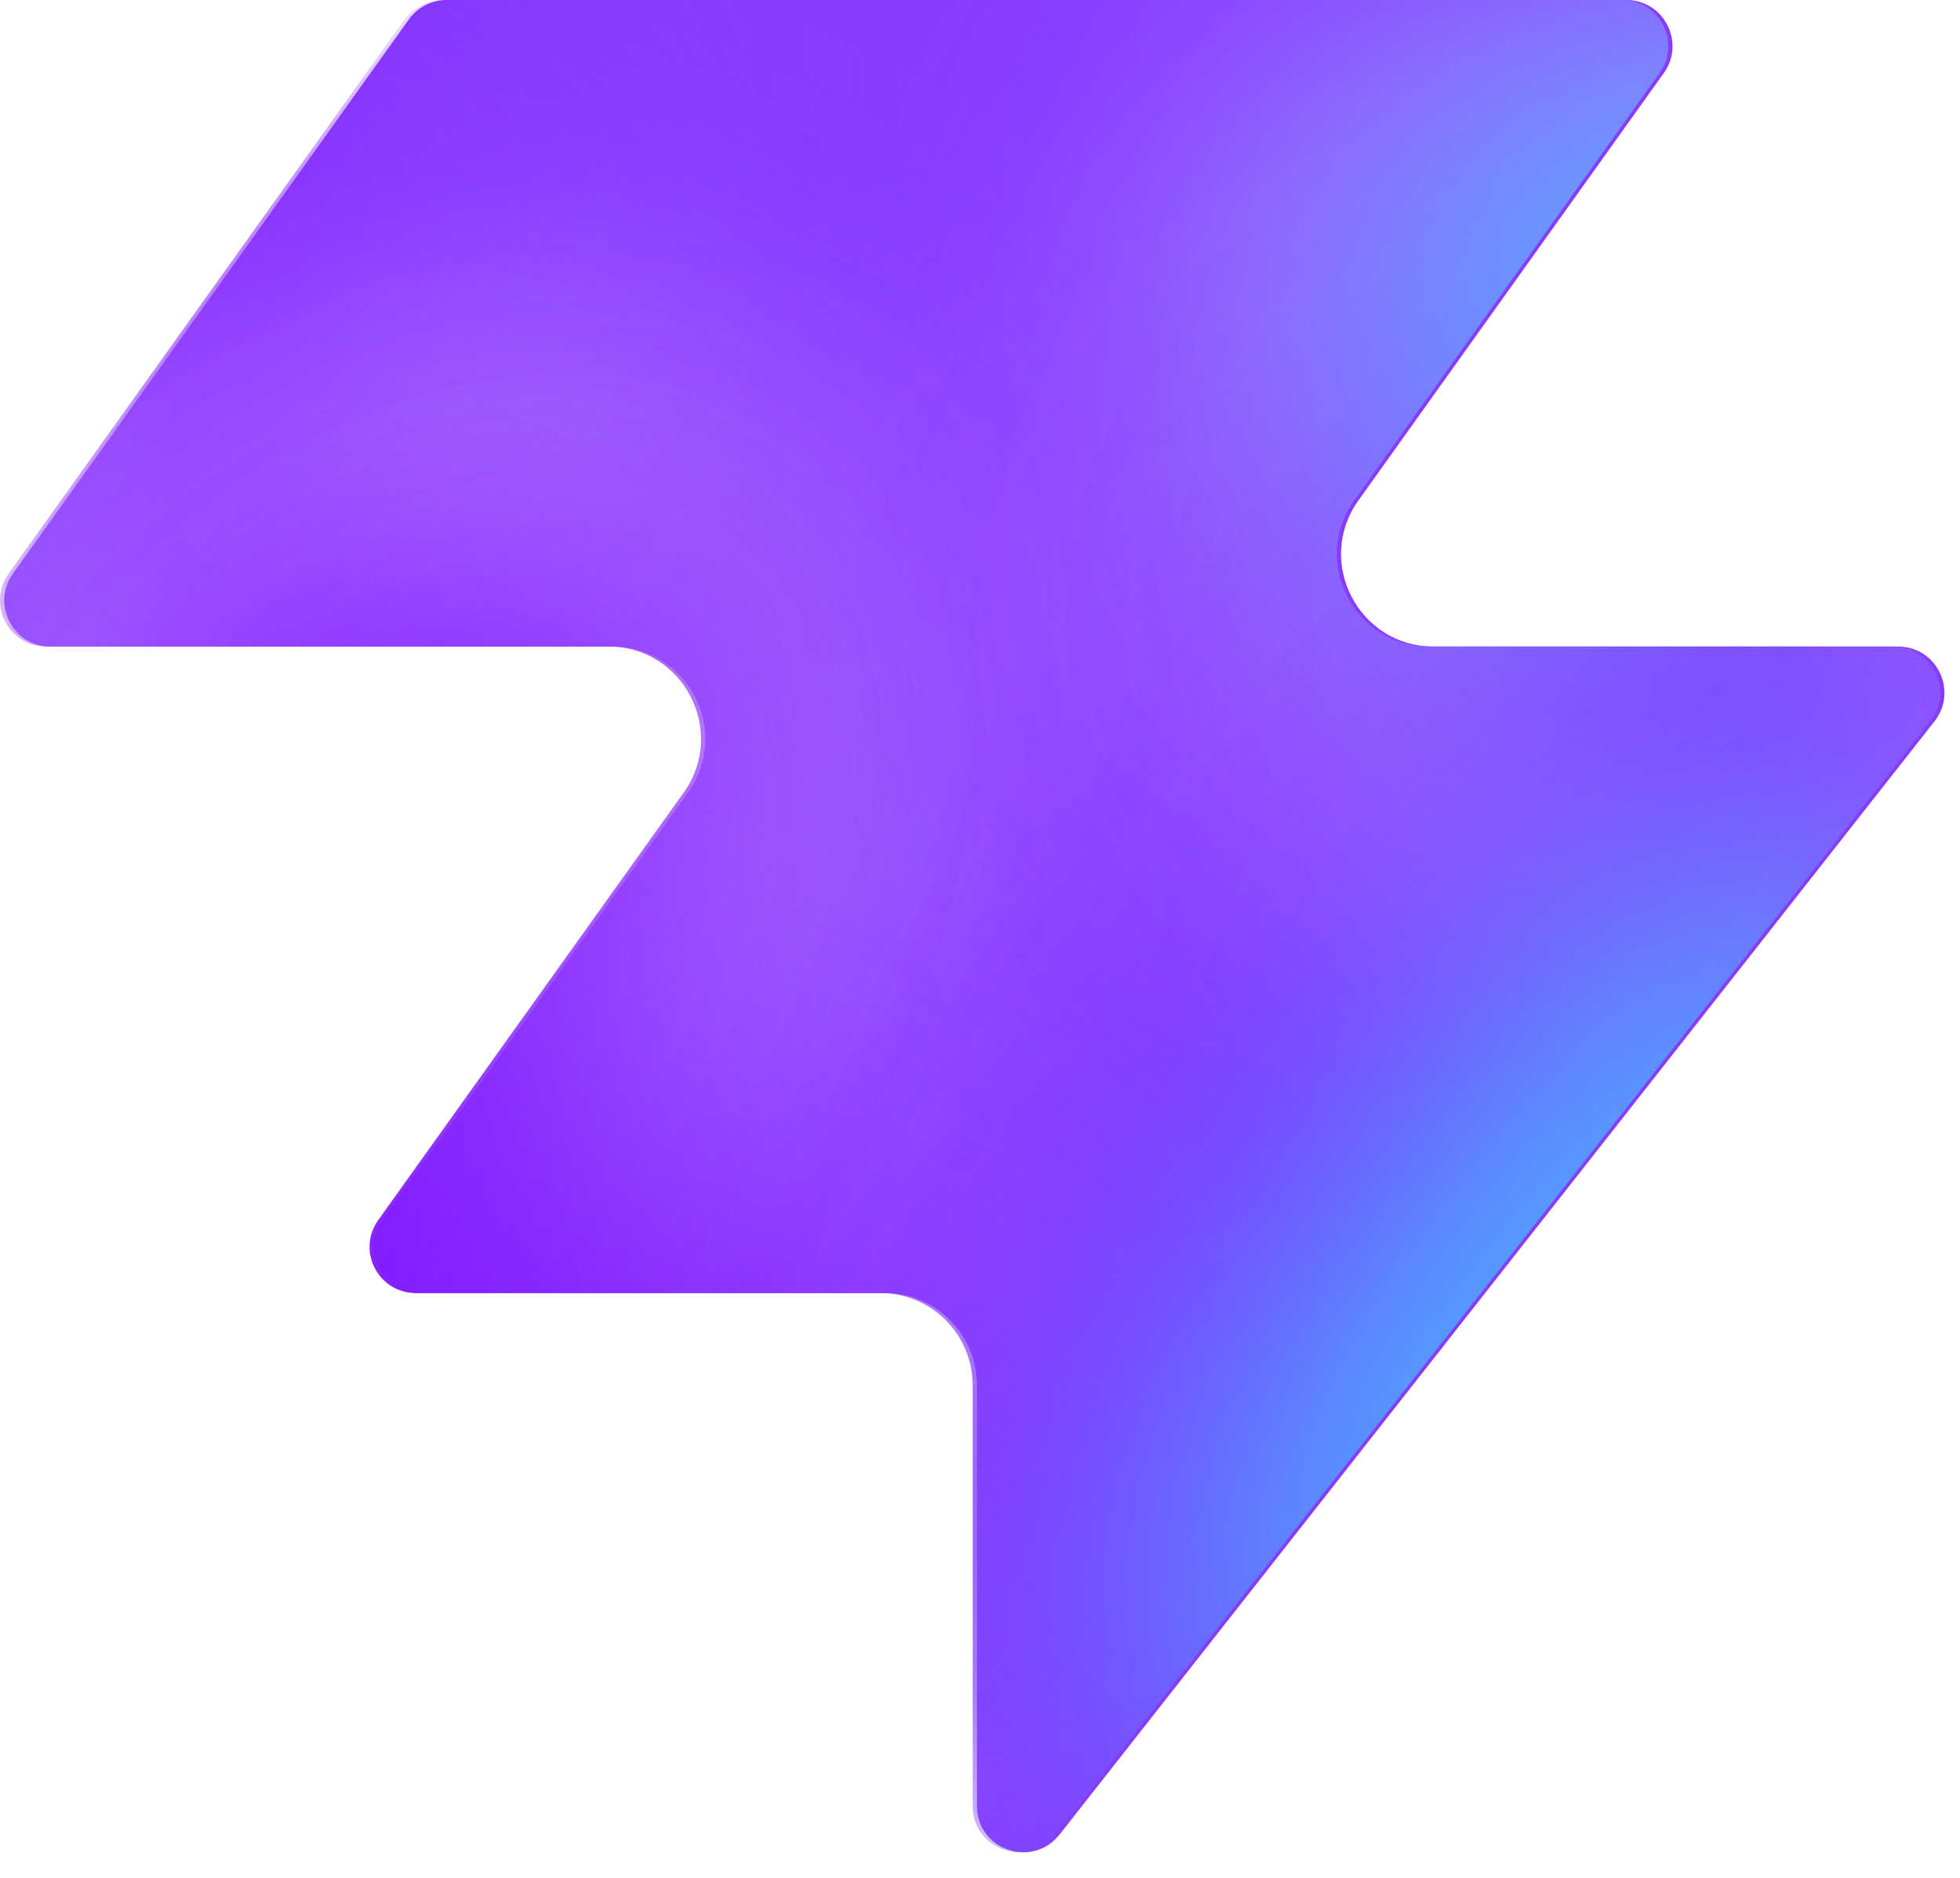
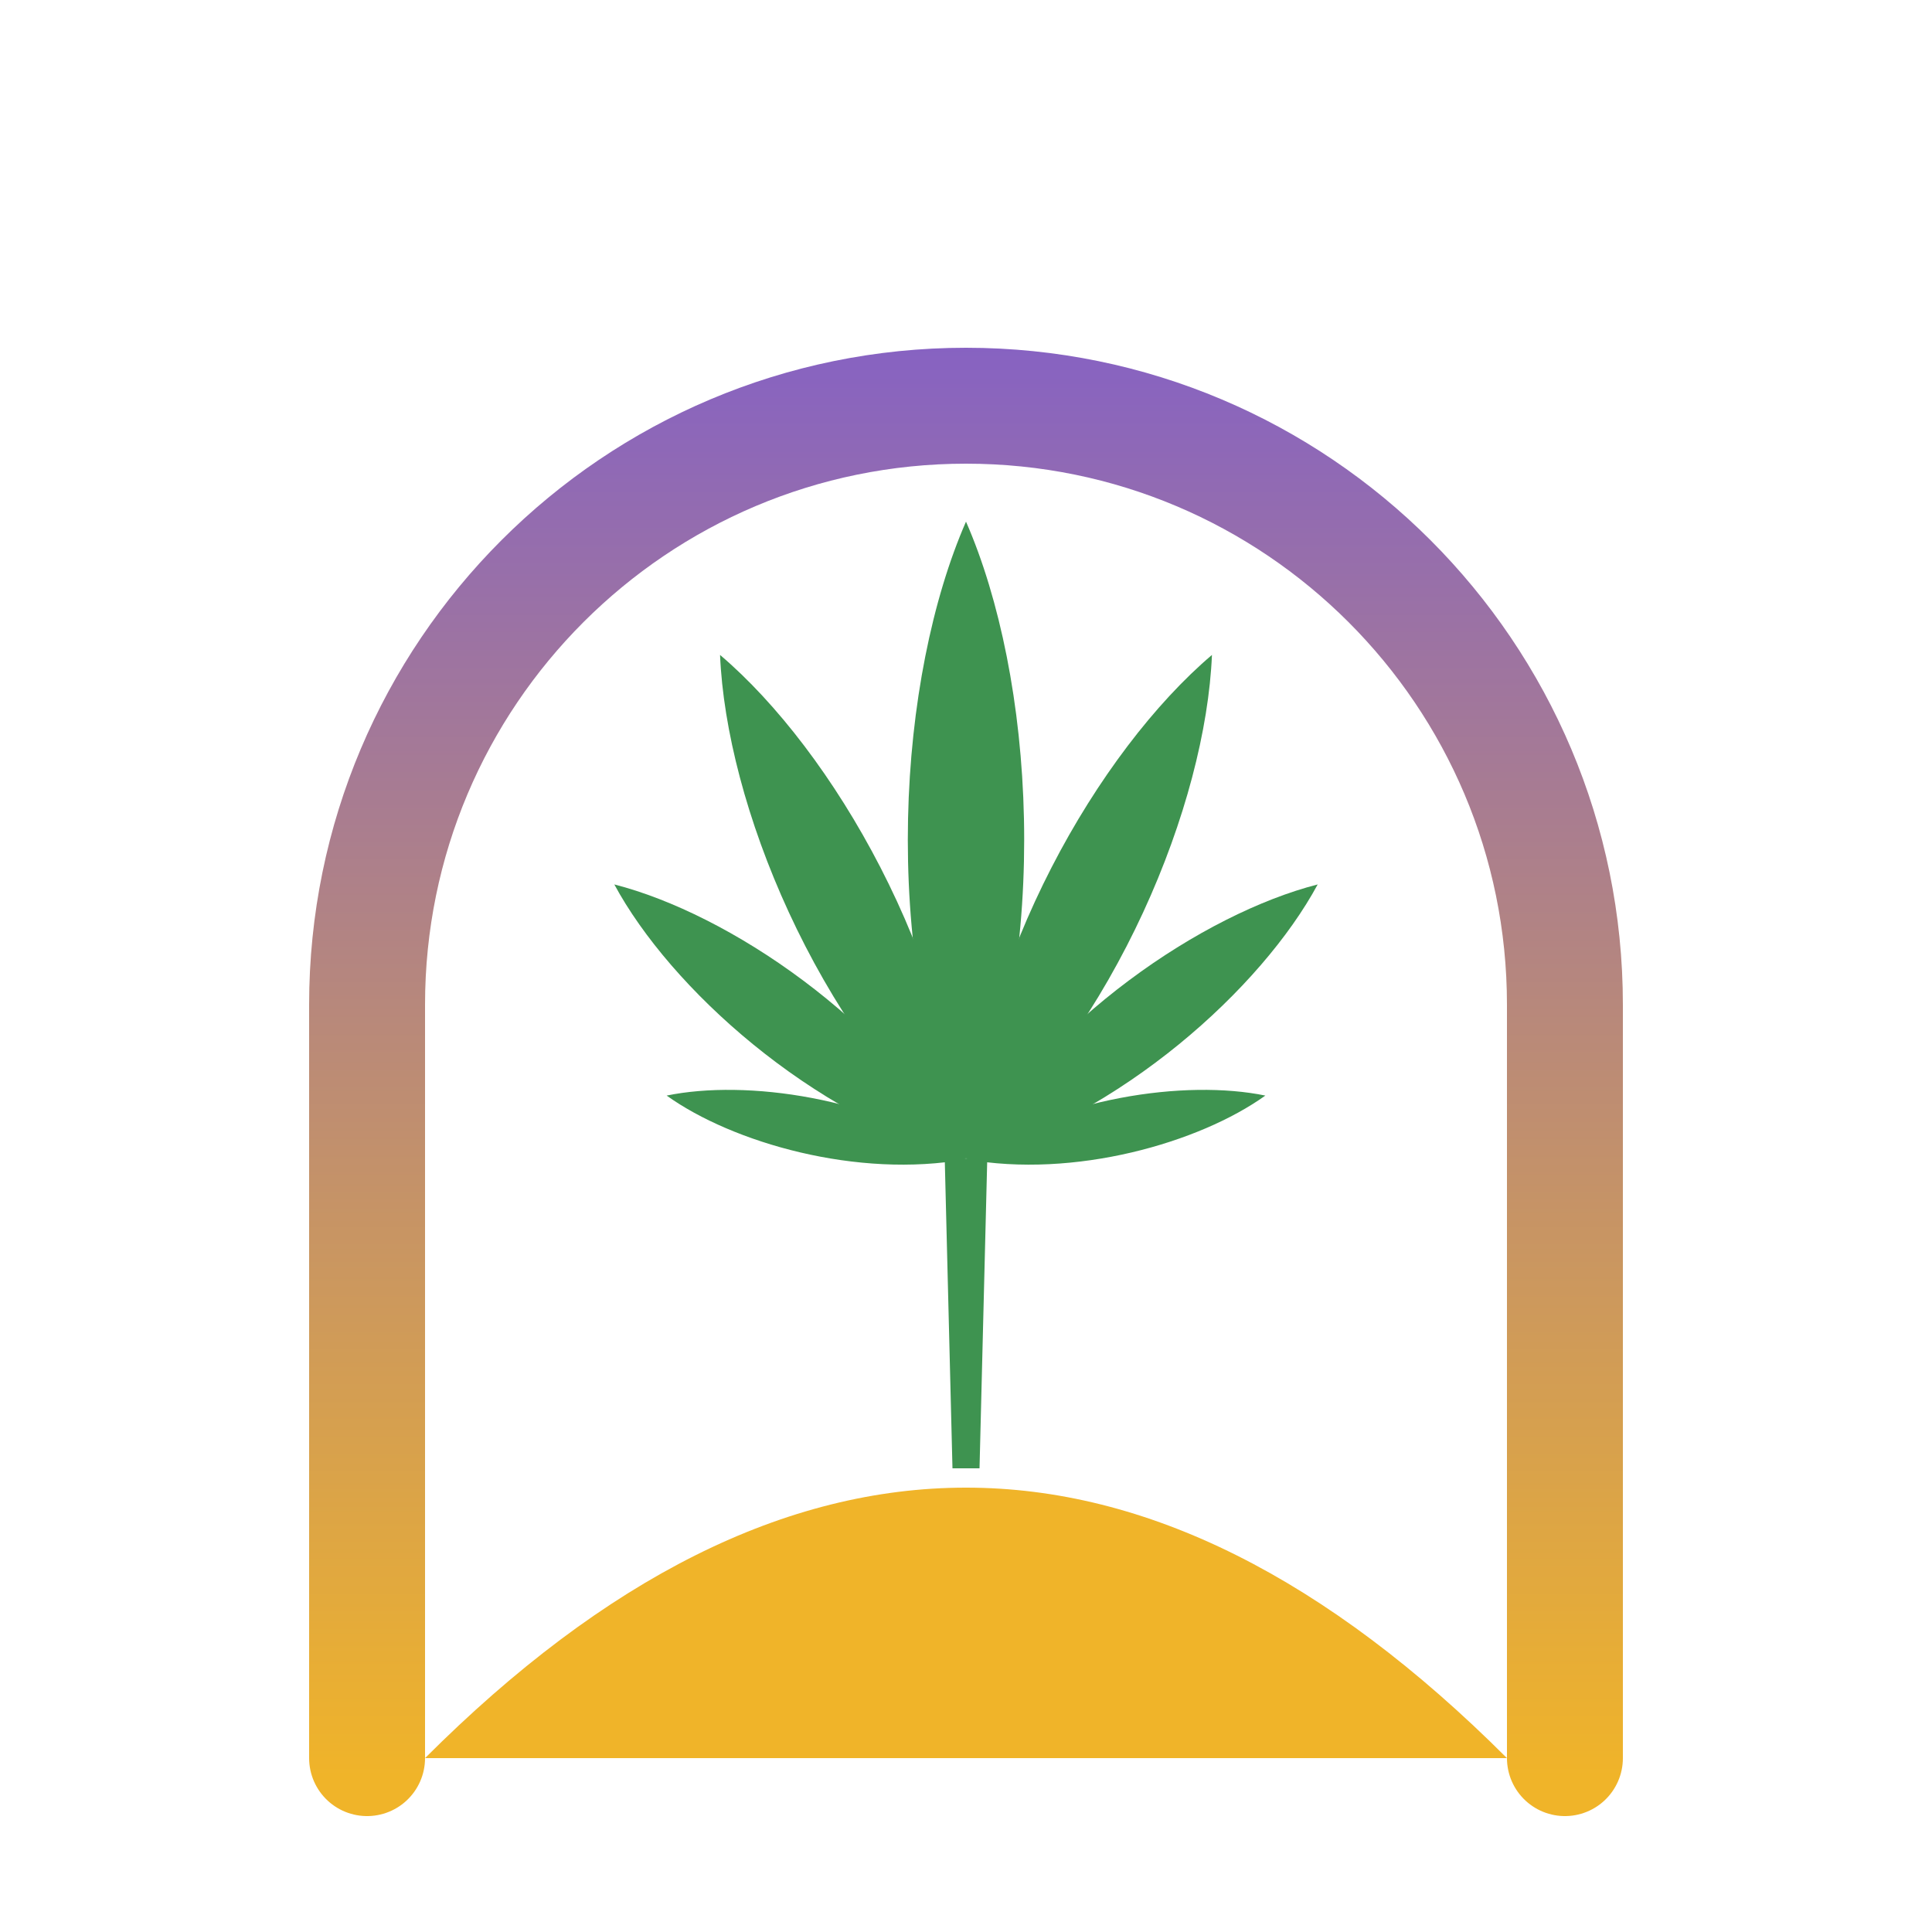
- <svg xmlns="http://www.w3.org/2000/svg" width="48" height="46" fill="none" viewBox="0 0 48 46">
-   <path fill="#863bff" d="M25.946 44.938c-.664.845-2.021.375-2.021-.698V33.937a2.26 2.26 0 0 0-2.262-2.262H10.287c-.92 0-1.456-1.04-.92-1.788l7.48-10.471c1.07-1.497 0-3.578-1.842-3.578H1.237c-.92 0-1.456-1.04-.92-1.788L10.013.474c.214-.297.556-.474.92-.474h28.894c.92 0 1.456 1.04.92 1.788l-7.48 10.471c-1.07 1.498 0 3.579 1.842 3.579h11.377c.943 0 1.473 1.088.89 1.83L25.947 44.94z" style="fill:#863bff;fill:color(display-p3 .525 .23 1);fill-opacity:1" />
-   <mask id="a" width="48" height="46" x="0" y="0" maskUnits="userSpaceOnUse" style="mask-type:alpha">
-     <path fill="#000" d="M25.842 44.938c-.664.844-2.021.375-2.021-.698V33.937a2.26 2.26 0 0 0-2.262-2.262H10.183c-.92 0-1.456-1.04-.92-1.788l7.48-10.471c1.07-1.498 0-3.579-1.842-3.579H1.133c-.92 0-1.456-1.04-.92-1.787L9.91.473c.214-.297.556-.474.92-.474h28.894c.92 0 1.456 1.04.92 1.788l-7.48 10.471c-1.07 1.498 0 3.578 1.842 3.578h11.377c.943 0 1.473 1.088.89 1.832L25.843 44.94z" style="fill:#000;fill-opacity:1" />
-   </mask>
-   <g mask="url(#a)">
-     <g filter="url(#b)">
-       <ellipse cx="5.508" cy="14.704" fill="#ede6ff" rx="5.508" ry="14.704" style="fill:#ede6ff;fill:color(display-p3 .927 .903 1);fill-opacity:1" transform="matrix(.00324 1 1 -.00324 -4.47 31.516)" />
-     </g>
-     <g filter="url(#c)">
-       <ellipse cx="10.399" cy="29.851" fill="#ede6ff" rx="10.399" ry="29.851" style="fill:#ede6ff;fill:color(display-p3 .927 .903 1);fill-opacity:1" transform="matrix(.00324 1 1 -.00324 -39.328 7.883)" />
-     </g>
-     <g filter="url(#d)">
-       <ellipse cx="5.508" cy="30.487" fill="#7e14ff" rx="5.508" ry="30.487" style="fill:#7e14ff;fill:color(display-p3 .492 .077 1);fill-opacity:1" transform="rotate(89.814 -25.913 -14.639)scale(1 -1)" />
-     </g>
-     <g filter="url(#e)">
-       <ellipse cx="5.508" cy="30.599" fill="#7e14ff" rx="5.508" ry="30.599" style="fill:#7e14ff;fill:color(display-p3 .492 .077 1);fill-opacity:1" transform="rotate(89.814 -32.644 -3.334)scale(1 -1)" />
-     </g>
-     <g filter="url(#f)">
-       <ellipse cx="5.508" cy="30.599" fill="#7e14ff" rx="5.508" ry="30.599" style="fill:#7e14ff;fill:color(display-p3 .492 .077 1);fill-opacity:1" transform="matrix(.00324 1 1 -.00324 -34.34 30.47)" />
-     </g>
-     <g filter="url(#g)">
-       <ellipse cx="14.072" cy="22.078" fill="#ede6ff" rx="14.072" ry="22.078" style="fill:#ede6ff;fill:color(display-p3 .927 .903 1);fill-opacity:1" transform="rotate(93.35 24.506 48.493)scale(-1 1)" />
-     </g>
-     <g filter="url(#h)">
-       <ellipse cx="3.47" cy="21.501" fill="#7e14ff" rx="3.47" ry="21.501" style="fill:#7e14ff;fill:color(display-p3 .492 .077 1);fill-opacity:1" transform="rotate(89.009 28.708 47.59)scale(-1 1)" />
-     </g>
-     <g filter="url(#i)">
-       <ellipse cx="3.47" cy="21.501" fill="#7e14ff" rx="3.47" ry="21.501" style="fill:#7e14ff;fill:color(display-p3 .492 .077 1);fill-opacity:1" transform="rotate(89.009 28.708 47.59)scale(-1 1)" />
-     </g>
-     <g filter="url(#j)">
-       <ellipse cx=".387" cy="8.972" fill="#7e14ff" rx="4.407" ry="29.108" style="fill:#7e14ff;fill:color(display-p3 .492 .077 1);fill-opacity:1" transform="rotate(39.51 .387 8.972)" />
-     </g>
-     <g filter="url(#k)">
-       <ellipse cx="47.523" cy="-6.092" fill="#7e14ff" rx="4.407" ry="29.108" style="fill:#7e14ff;fill:color(display-p3 .492 .077 1);fill-opacity:1" transform="rotate(37.892 47.523 -6.092)" />
-     </g>
-     <g filter="url(#l)">
-       <ellipse cx="41.412" cy="6.333" fill="#47bfff" rx="5.971" ry="9.665" style="fill:#47bfff;fill:color(display-p3 .28 .748 1);fill-opacity:1" transform="rotate(37.892 41.412 6.333)" />
-     </g>
-     <g filter="url(#m)">
-       <ellipse cx="-1.879" cy="38.332" fill="#7e14ff" rx="4.407" ry="29.108" style="fill:#7e14ff;fill:color(display-p3 .492 .077 1);fill-opacity:1" transform="rotate(37.892 -1.88 38.332)" />
-     </g>
-     <g filter="url(#n)">
-       <ellipse cx="-1.879" cy="38.332" fill="#7e14ff" rx="4.407" ry="29.108" style="fill:#7e14ff;fill:color(display-p3 .492 .077 1);fill-opacity:1" transform="rotate(37.892 -1.88 38.332)" />
-     </g>
-     <g filter="url(#o)">
-       <ellipse cx="35.651" cy="29.907" fill="#7e14ff" rx="4.407" ry="29.108" style="fill:#7e14ff;fill:color(display-p3 .492 .077 1);fill-opacity:1" transform="rotate(37.892 35.651 29.907)" />
-     </g>
-     <g filter="url(#p)">
-       <ellipse cx="38.418" cy="32.4" fill="#47bfff" rx="5.971" ry="15.297" style="fill:#47bfff;fill:color(display-p3 .28 .748 1);fill-opacity:1" transform="rotate(37.892 38.418 32.4)" />
-     </g>
-   </g>
+ <svg xmlns="http://www.w3.org/2000/svg" viewBox="0 0 100 100" fill="none">
  <defs>
-     <filter id="b" width="60.045" height="41.654" x="-19.77" y="16.149" color-interpolation-filters="sRGB" filterUnits="userSpaceOnUse">
-       <feFlood flood-opacity="0" result="BackgroundImageFix" />
-       <feBlend in="SourceGraphic" in2="BackgroundImageFix" result="shape" />
-       <feGaussianBlur result="effect1_foregroundBlur_2002_17158" stdDeviation="7.659" />
-     </filter>
-     <filter id="c" width="90.34" height="51.437" x="-54.613" y="-7.533" color-interpolation-filters="sRGB" filterUnits="userSpaceOnUse">
-       <feFlood flood-opacity="0" result="BackgroundImageFix" />
-       <feBlend in="SourceGraphic" in2="BackgroundImageFix" result="shape" />
-       <feGaussianBlur result="effect1_foregroundBlur_2002_17158" stdDeviation="7.659" />
-     </filter>
-     <filter id="d" width="79.355" height="29.4" x="-49.64" y="2.03" color-interpolation-filters="sRGB" filterUnits="userSpaceOnUse">
-       <feFlood flood-opacity="0" result="BackgroundImageFix" />
-       <feBlend in="SourceGraphic" in2="BackgroundImageFix" result="shape" />
-       <feGaussianBlur result="effect1_foregroundBlur_2002_17158" stdDeviation="4.596" />
-     </filter>
-     <filter id="e" width="79.579" height="29.4" x="-45.045" y="20.029" color-interpolation-filters="sRGB" filterUnits="userSpaceOnUse">
-       <feFlood flood-opacity="0" result="BackgroundImageFix" />
-       <feBlend in="SourceGraphic" in2="BackgroundImageFix" result="shape" />
-       <feGaussianBlur result="effect1_foregroundBlur_2002_17158" stdDeviation="4.596" />
-     </filter>
-     <filter id="f" width="79.579" height="29.4" x="-43.513" y="21.178" color-interpolation-filters="sRGB" filterUnits="userSpaceOnUse">
-       <feFlood flood-opacity="0" result="BackgroundImageFix" />
-       <feBlend in="SourceGraphic" in2="BackgroundImageFix" result="shape" />
-       <feGaussianBlur result="effect1_foregroundBlur_2002_17158" stdDeviation="4.596" />
-     </filter>
-     <filter id="g" width="74.749" height="58.852" x="15.756" y="-17.901" color-interpolation-filters="sRGB" filterUnits="userSpaceOnUse">
-       <feFlood flood-opacity="0" result="BackgroundImageFix" />
-       <feBlend in="SourceGraphic" in2="BackgroundImageFix" result="shape" />
-       <feGaussianBlur result="effect1_foregroundBlur_2002_17158" stdDeviation="7.659" />
-     </filter>
-     <filter id="h" width="61.377" height="25.362" x="23.548" y="2.284" color-interpolation-filters="sRGB" filterUnits="userSpaceOnUse">
-       <feFlood flood-opacity="0" result="BackgroundImageFix" />
-       <feBlend in="SourceGraphic" in2="BackgroundImageFix" result="shape" />
-       <feGaussianBlur result="effect1_foregroundBlur_2002_17158" stdDeviation="4.596" />
-     </filter>
-     <filter id="i" width="61.377" height="25.362" x="23.548" y="2.284" color-interpolation-filters="sRGB" filterUnits="userSpaceOnUse">
-       <feFlood flood-opacity="0" result="BackgroundImageFix" />
-       <feBlend in="SourceGraphic" in2="BackgroundImageFix" result="shape" />
-       <feGaussianBlur result="effect1_foregroundBlur_2002_17158" stdDeviation="4.596" />
-     </filter>
-     <filter id="j" width="56.045" height="63.649" x="-27.636" y="-22.853" color-interpolation-filters="sRGB" filterUnits="userSpaceOnUse">
-       <feFlood flood-opacity="0" result="BackgroundImageFix" />
-       <feBlend in="SourceGraphic" in2="BackgroundImageFix" result="shape" />
-       <feGaussianBlur result="effect1_foregroundBlur_2002_17158" stdDeviation="4.596" />
-     </filter>
-     <filter id="k" width="54.814" height="64.646" x="20.116" y="-38.415" color-interpolation-filters="sRGB" filterUnits="userSpaceOnUse">
-       <feFlood flood-opacity="0" result="BackgroundImageFix" />
-       <feBlend in="SourceGraphic" in2="BackgroundImageFix" result="shape" />
-       <feGaussianBlur result="effect1_foregroundBlur_2002_17158" stdDeviation="4.596" />
-     </filter>
-     <filter id="l" width="33.541" height="35.313" x="24.641" y="-11.323" color-interpolation-filters="sRGB" filterUnits="userSpaceOnUse">
-       <feFlood flood-opacity="0" result="BackgroundImageFix" />
-       <feBlend in="SourceGraphic" in2="BackgroundImageFix" result="shape" />
-       <feGaussianBlur result="effect1_foregroundBlur_2002_17158" stdDeviation="4.596" />
-     </filter>
-     <filter id="m" width="54.814" height="64.646" x="-29.286" y="6.009" color-interpolation-filters="sRGB" filterUnits="userSpaceOnUse">
-       <feFlood flood-opacity="0" result="BackgroundImageFix" />
-       <feBlend in="SourceGraphic" in2="BackgroundImageFix" result="shape" />
-       <feGaussianBlur result="effect1_foregroundBlur_2002_17158" stdDeviation="4.596" />
-     </filter>
-     <filter id="n" width="54.814" height="64.646" x="-29.286" y="6.009" color-interpolation-filters="sRGB" filterUnits="userSpaceOnUse">
-       <feFlood flood-opacity="0" result="BackgroundImageFix" />
-       <feBlend in="SourceGraphic" in2="BackgroundImageFix" result="shape" />
-       <feGaussianBlur result="effect1_foregroundBlur_2002_17158" stdDeviation="4.596" />
-     </filter>
-     <filter id="o" width="54.814" height="64.646" x="8.244" y="-2.416" color-interpolation-filters="sRGB" filterUnits="userSpaceOnUse">
-       <feFlood flood-opacity="0" result="BackgroundImageFix" />
-       <feBlend in="SourceGraphic" in2="BackgroundImageFix" result="shape" />
-       <feGaussianBlur result="effect1_foregroundBlur_2002_17158" stdDeviation="4.596" />
-     </filter>
-     <filter id="p" width="39.409" height="43.623" x="18.713" y="10.588" color-interpolation-filters="sRGB" filterUnits="userSpaceOnUse">
-       <feFlood flood-opacity="0" result="BackgroundImageFix" />
-       <feBlend in="SourceGraphic" in2="BackgroundImageFix" result="shape" />
-       <feGaussianBlur result="effect1_foregroundBlur_2002_17158" stdDeviation="4.596" />
-     </filter>
+     <linearGradient id="arch" x1="50" y1="16" x2="50" y2="92" gradientUnits="userSpaceOnUse">
+       <stop offset="0" stop-color="#8460c6" />
+       <stop offset="1" stop-color="#f0b429" />
+     </linearGradient>
  </defs>
+   <path d="M22 91 Q50 63 78 91 Z" fill="#f0b429" />
+   <path d="M48.9 60 L51.1 60 L50.7 76 L49.3 76 Z" fill="#3e9350" />
+   <path d="M50 60 C54.5 49 53.5 35 50 27 C46.5 35 45.5 49 50 60 Z" fill="#3e9350" />
+   <path d="M50 60 C54.5 49 53.5 35 50 27 C46.5 35 45.5 49 50 60 Z" fill="#3e9350" transform="rotate(-26 50 60) translate(50 60) scale(0.88) translate(-50 -60)" />
+   <path d="M50 60 C54.5 49 53.5 35 50 27 C46.5 35 45.5 49 50 60 Z" fill="#3e9350" transform="rotate(26 50 60) translate(50 60) scale(0.88) translate(-50 -60)" />
+   <path d="M50 60 C54.5 49 53.5 35 50 27 C46.5 35 45.5 49 50 60 Z" fill="#3e9350" transform="rotate(-52 50 60) translate(50 60) scale(0.7) translate(-50 -60)" />
+   <path d="M50 60 C54.5 49 53.5 35 50 27 C46.5 35 45.5 49 50 60 Z" fill="#3e9350" transform="rotate(52 50 60) translate(50 60) scale(0.7) translate(-50 -60)" />
+   <path d="M50 60 C54.5 49 53.5 35 50 27 C46.5 35 45.5 49 50 60 Z" fill="#3e9350" transform="rotate(-78 50 60) translate(50 60) scale(0.48) translate(-50 -60)" />
+   <path d="M50 60 C54.5 49 53.5 35 50 27 C46.5 35 45.5 49 50 60 Z" fill="#3e9350" transform="rotate(78 50 60) translate(50 60) scale(0.48) translate(-50 -60)" />
+   <path d="M19 91 L19 52 A31 31 0 0 1 81 52 L81 91" stroke="url(#arch)" stroke-width="6" stroke-linecap="round" />
</svg>
